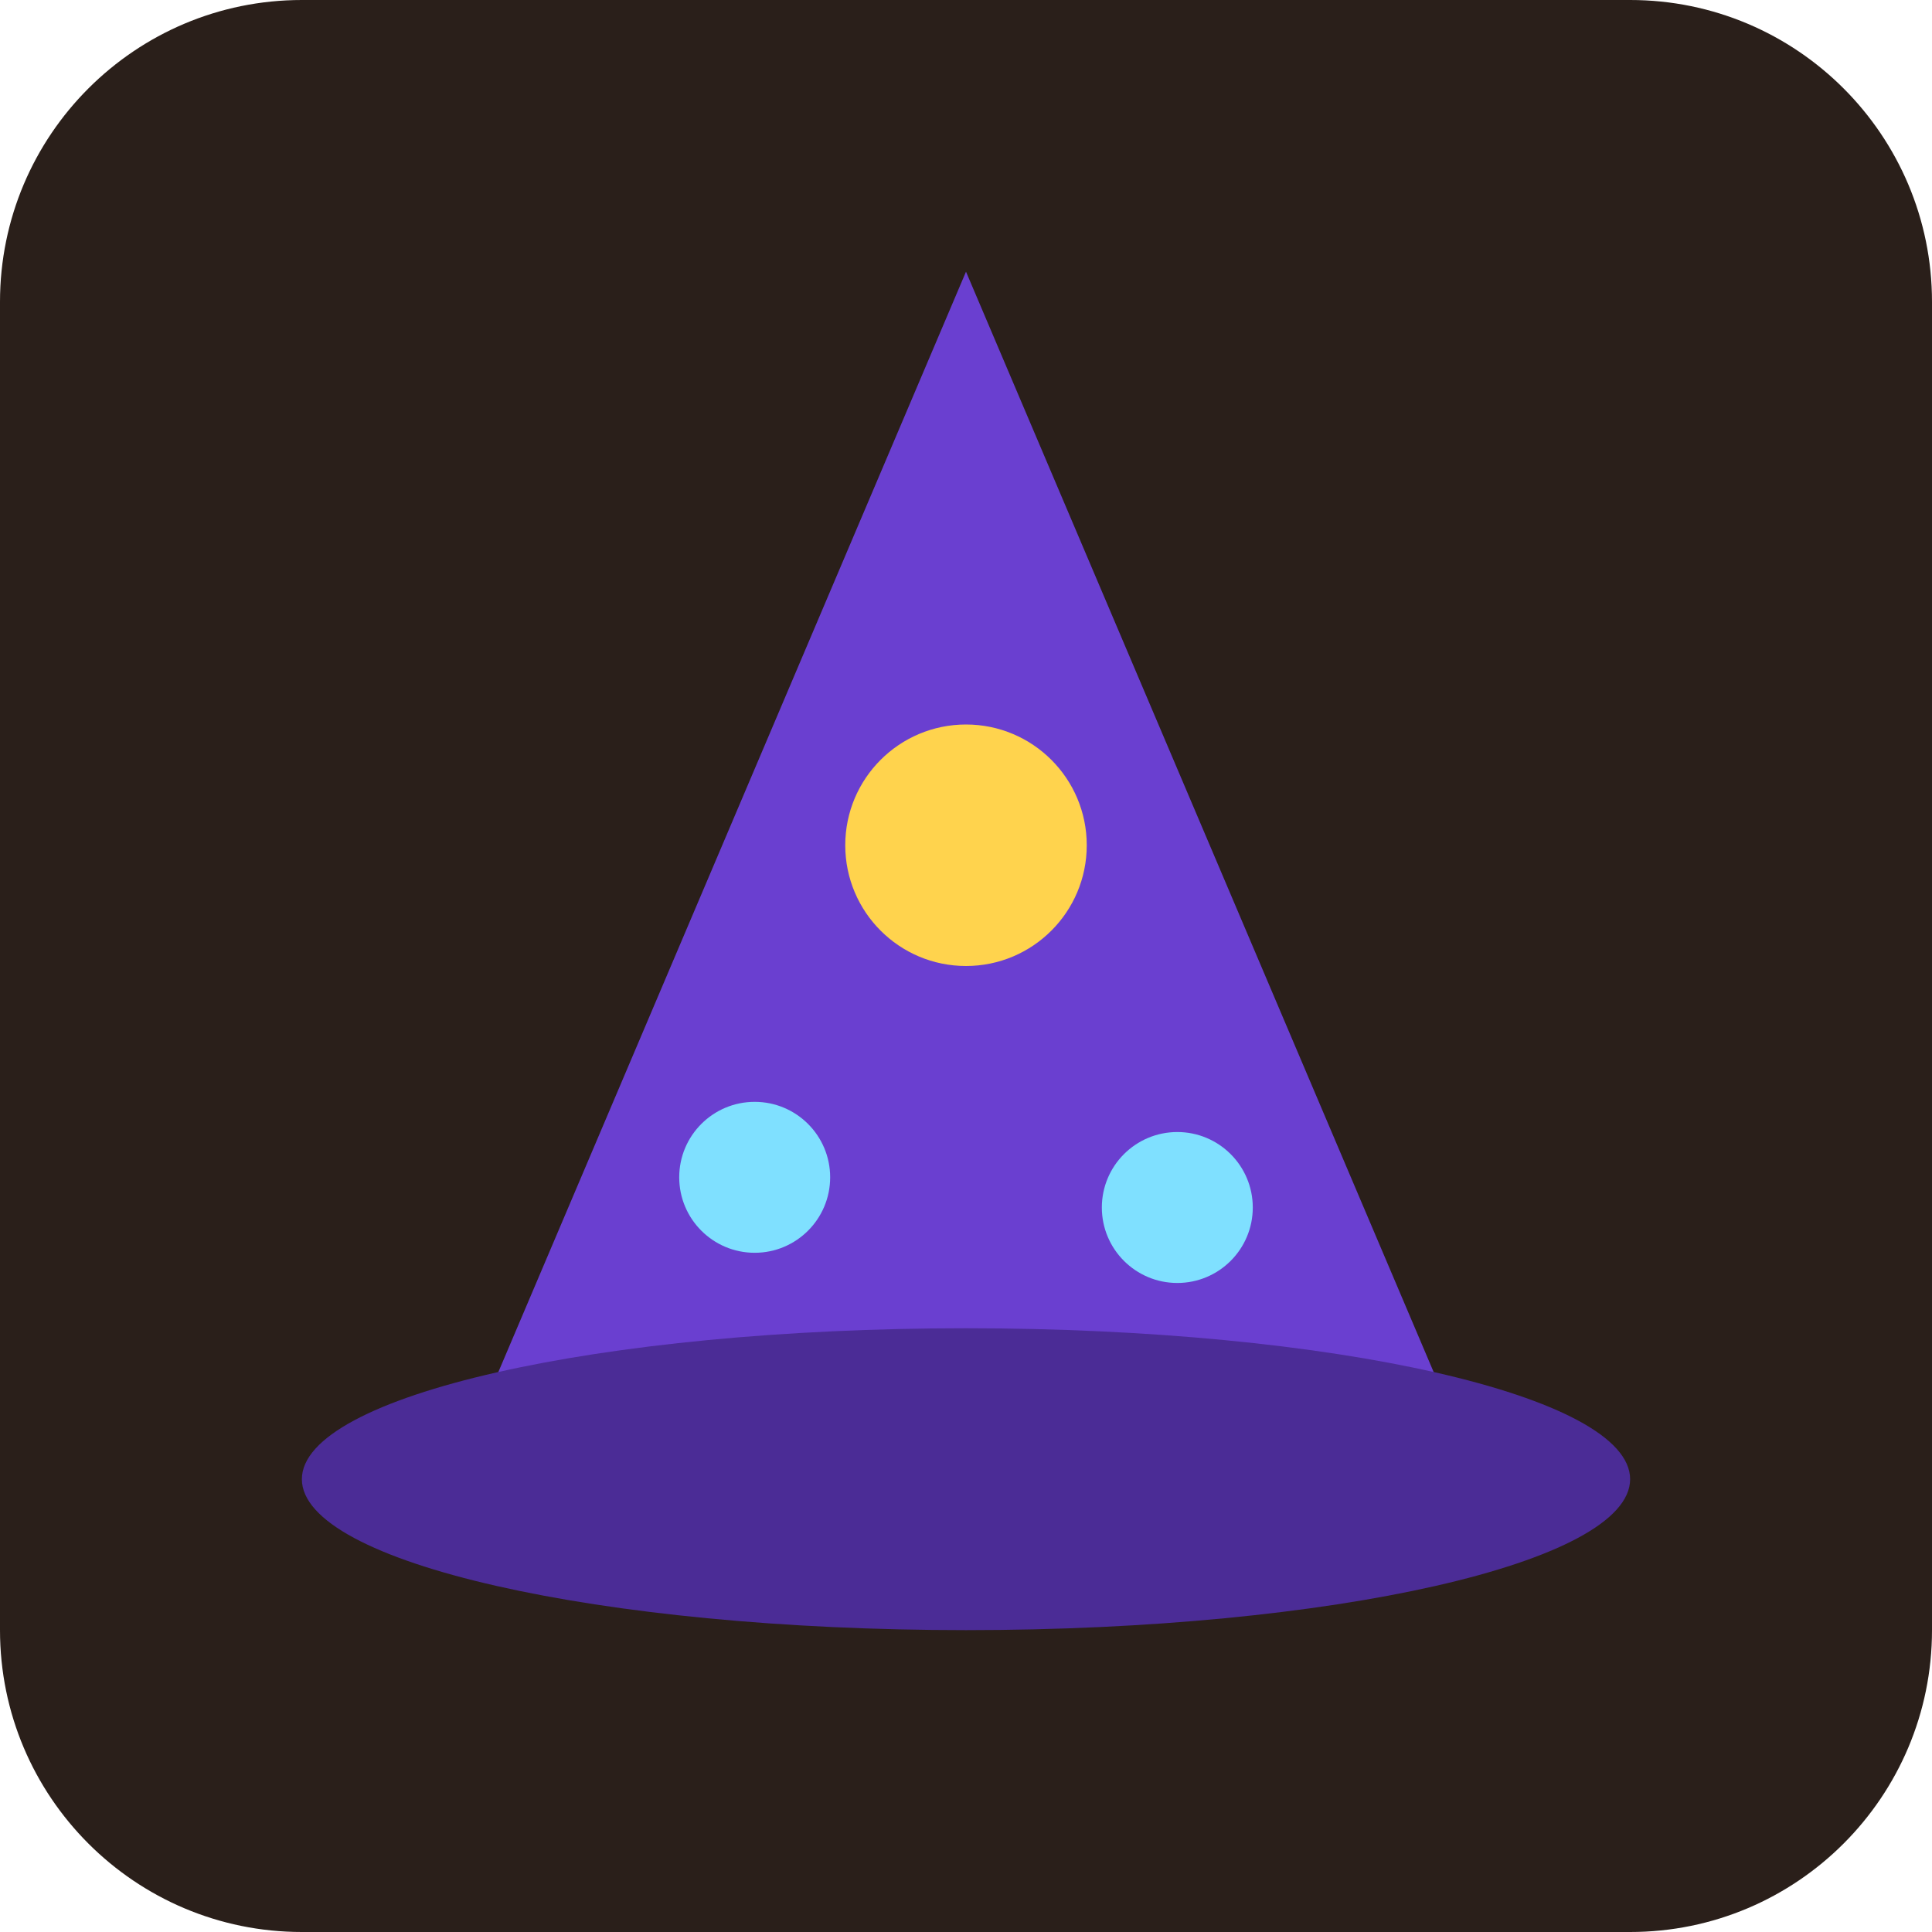
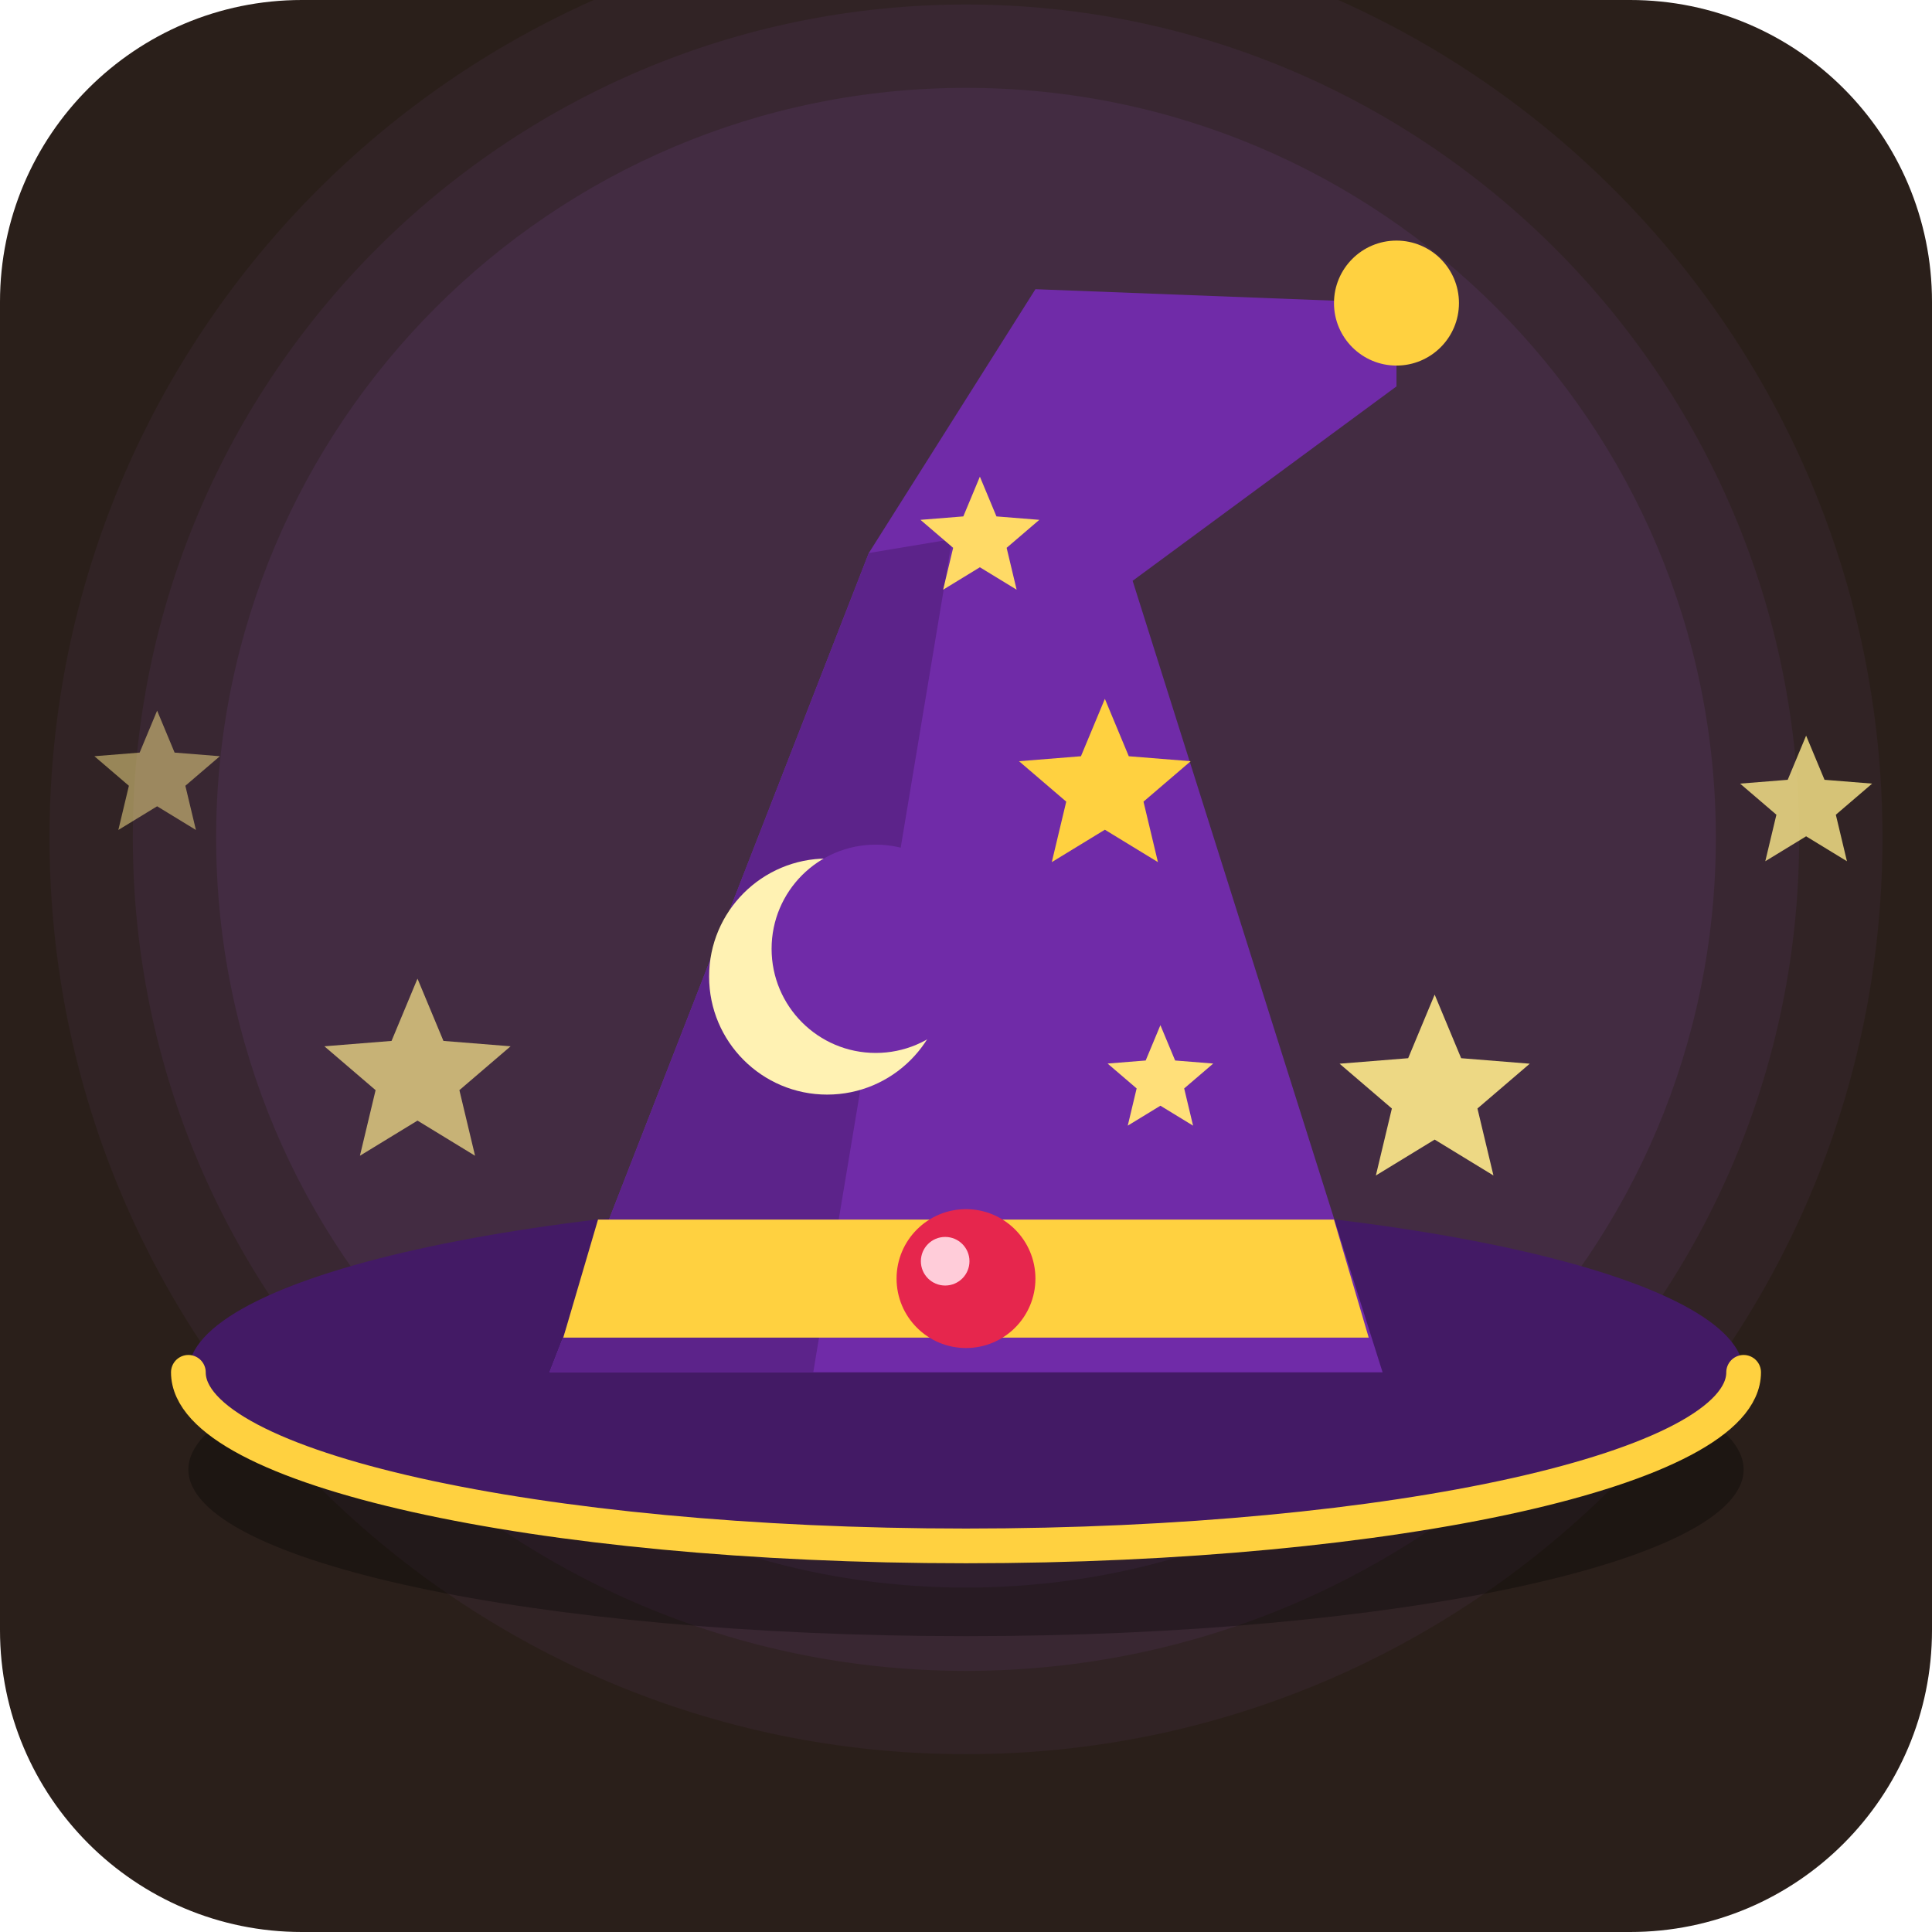
- <svg xmlns="http://www.w3.org/2000/svg" width="128" height="128" viewBox="0 0 128 128">
+ <svg xmlns="http://www.w3.org/2000/svg" xmlns:xlink="http://www.w3.org/1999/xlink" width="128" height="128" viewBox="0 0 128 128">
+   <defs>
+     <path id="star" d="M0 -1 L0.265 -0.364 L0.951 -0.309 L0.428 0.139 L0.588 0.809 L0 0.45 L-0.588 0.809 L-0.428 0.139 L-0.951 -0.309 L-0.265 -0.364 Z" />
+     <clipPath id="frame">
+       <rect width="128" height="128" rx="20" />
+     </clipPath>
+   </defs>
  <rect width="128" height="128" rx="20" fill="#2a1f1a" />
-   <path d="M30 98 L64 18 L98 98 Z" fill="#6a3fd0" />
-   <ellipse cx="64" cy="98" rx="44" ry="10" fill="#4b2c96" />
-   <circle cx="64" cy="56" r="8" fill="#ffd34d" />
-   <circle cx="50" cy="78" r="5" fill="#7fe0ff" />
-   <circle cx="78" cy="80" r="5" fill="#7fe0ff" />
+   <g clip-path="url(#frame)">
+     <g transform="translate(64 67) scale(46)">
+       <circle cx="0" cy="-0.25" r="1.32" fill="#b86bff" fill-opacity="0.05" />
+       <circle cx="0" cy="-0.25" r="1.2" fill="#b86bff" fill-opacity="0.06" />
+       <circle cx="0" cy="-0.25" r="1.08" fill="#b86bff" fill-opacity="0.08" />
+       <use xlink:href="#star" transform="translate(-1.165 -0.338) scale(0.095)" fill="#ffeb8c" fill-opacity="0.5" />
+       <use xlink:href="#star" transform="translate(1.21 -0.297) scale(0.1)" fill="#ffeb8c" fill-opacity="0.8" />
+       <ellipse cx="0" cy="0.66" rx="1.12" ry="0.24" fill="#000000" fill-opacity="0.3" />
+       <ellipse cx="0" cy="0.52" rx="1.12" ry="0.25" fill="#431a65" />
+       <path d="M1.12 0.52 A1.12 0.25 0 0 1 -1.12 0.52" fill="none" stroke="#ffd140" stroke-width="0.05" stroke-linecap="round" />
+       <path d="M-0.6 0.52 L0.6 0.52 L0.24 -0.62 L0.62 -0.9 L0.62 -1.02 L0.1 -1.04 L-0.14 -0.66 Z" fill="#702ba8" />
+       <path d="M-0.6 0.52 L-0.22 0.52 L-0.02 -0.68 L-0.14 -0.66 Z" fill="#5c238a" />
+       <circle cx="0.62" cy="-1.02" r="0.09" fill="#ffd140" />
+       <path d="M-0.53 0.3 L0.53 0.3 L0.58 0.47 L-0.58 0.47 Z" fill="#ffd140" />
+       <circle cx="0" cy="0.385" r="0.1" fill="#e6264d" />
+       <circle cx="-0.03" cy="0.36" r="0.035" fill="#ffccd9" />
+       <circle cx="-0.2" cy="-0.05" r="0.17" fill="#fff2b3" />
+       <circle cx="-0.13" cy="-0.09" r="0.15" fill="#702ba8" />
+       <use xlink:href="#star" transform="translate(0.2 -0.32) scale(0.13)" fill="#ffd140" />
+       <use xlink:href="#star" transform="translate(0.02 -0.68) scale(0.09)" fill="#ffda66" />
+       <use xlink:href="#star" transform="translate(0.28 0.1) scale(0.08)" fill="#ffdf79" />
+       <use xlink:href="#star" transform="translate(0.675 0.12) scale(0.144)" fill="#ffeb8c" fill-opacity="0.9" />
+       <use xlink:href="#star" transform="translate(-0.79 0.094) scale(0.141)" fill="#ffeb8c" fill-opacity="0.7" />
+     </g>
+   </g>
</svg>
